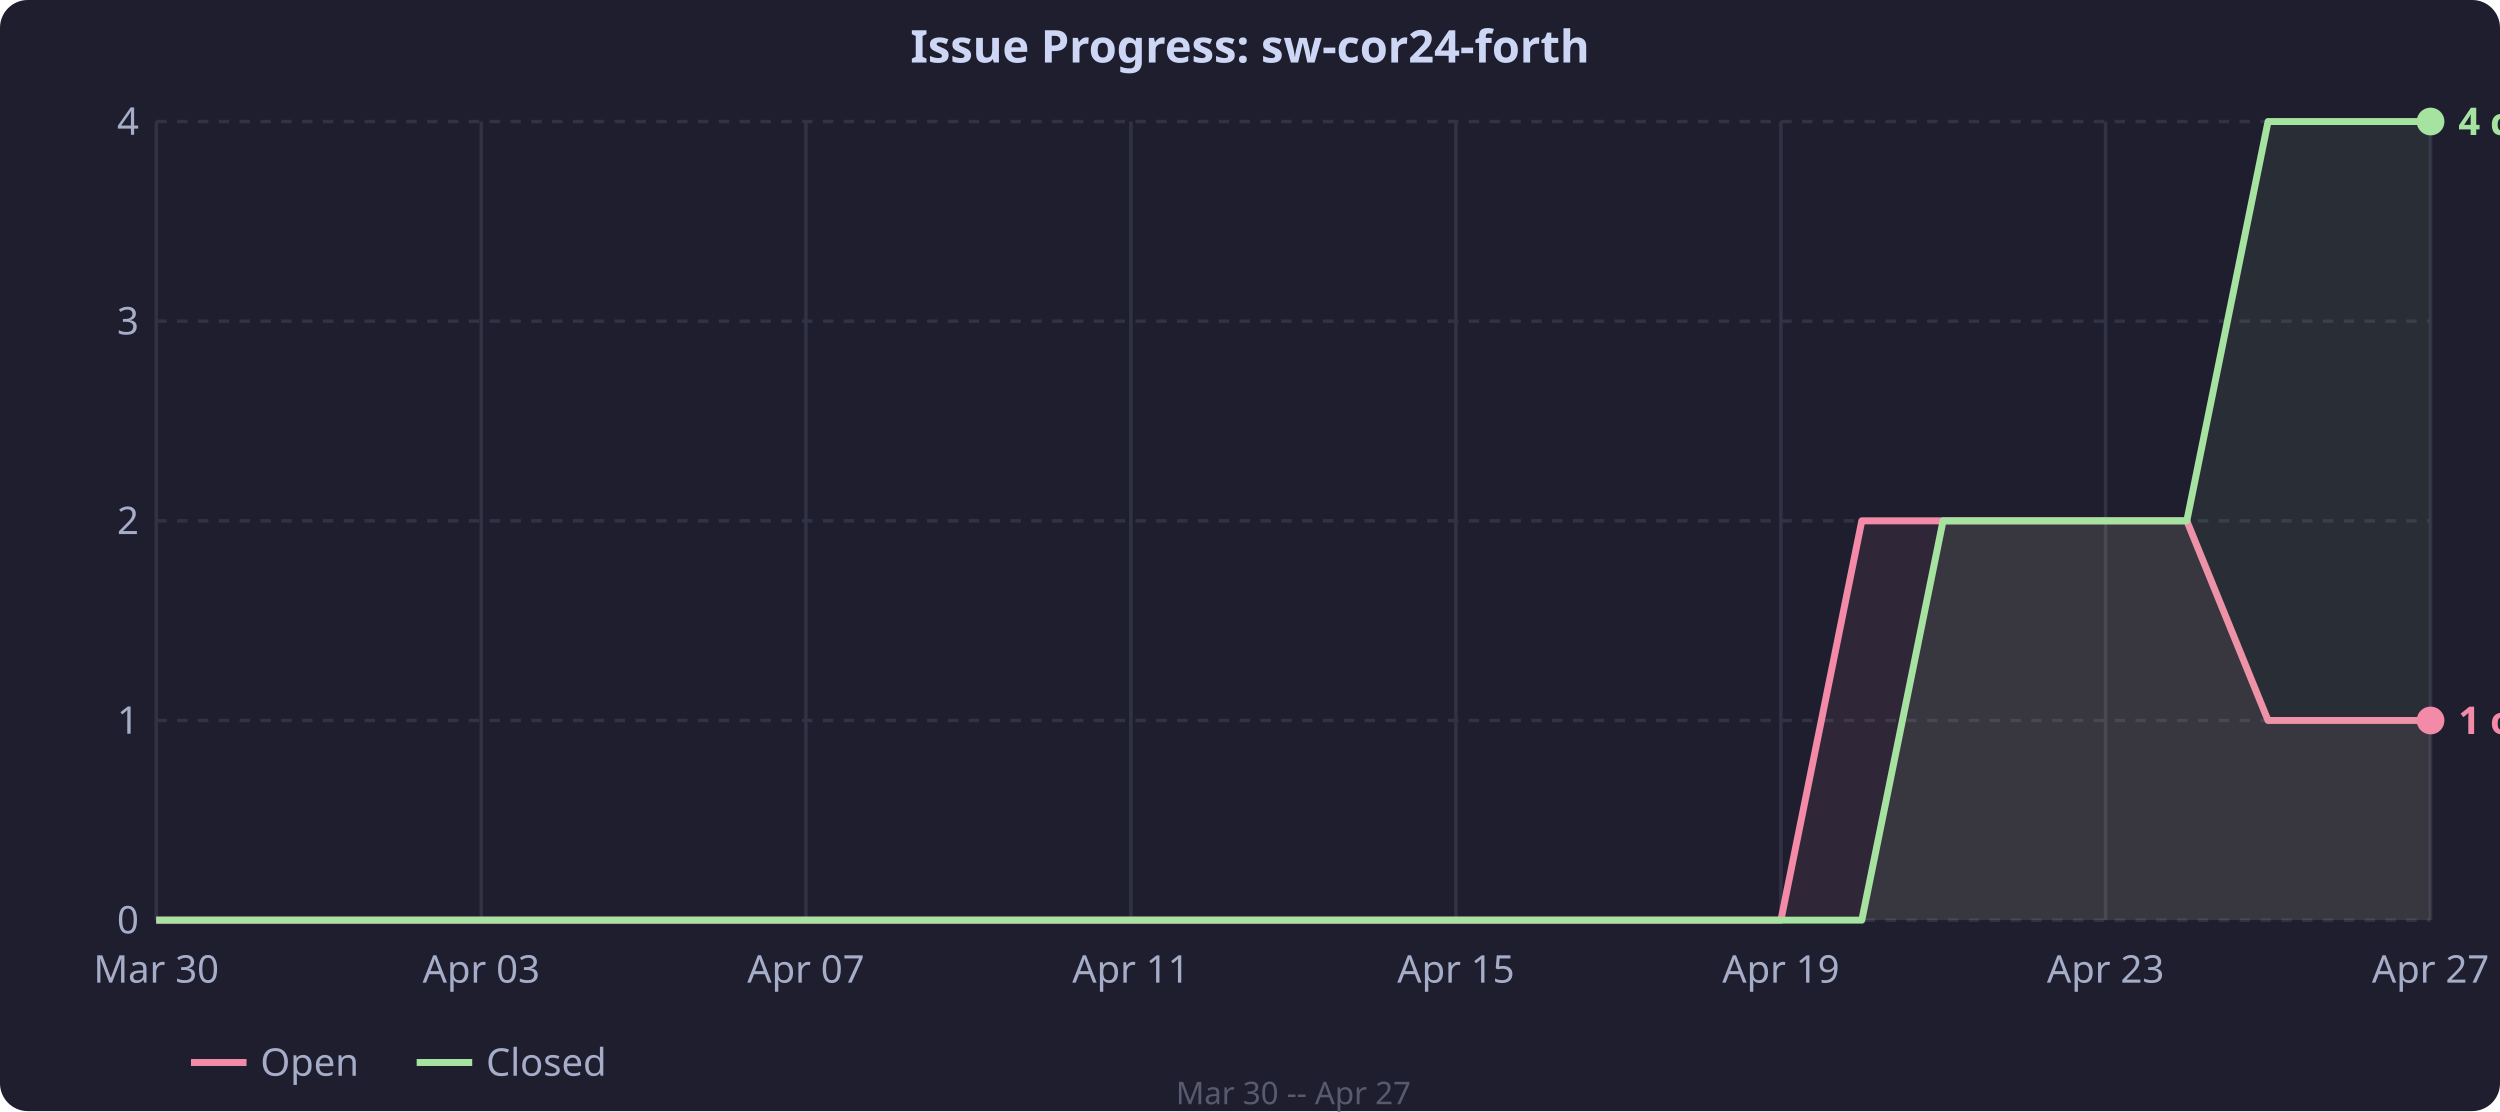
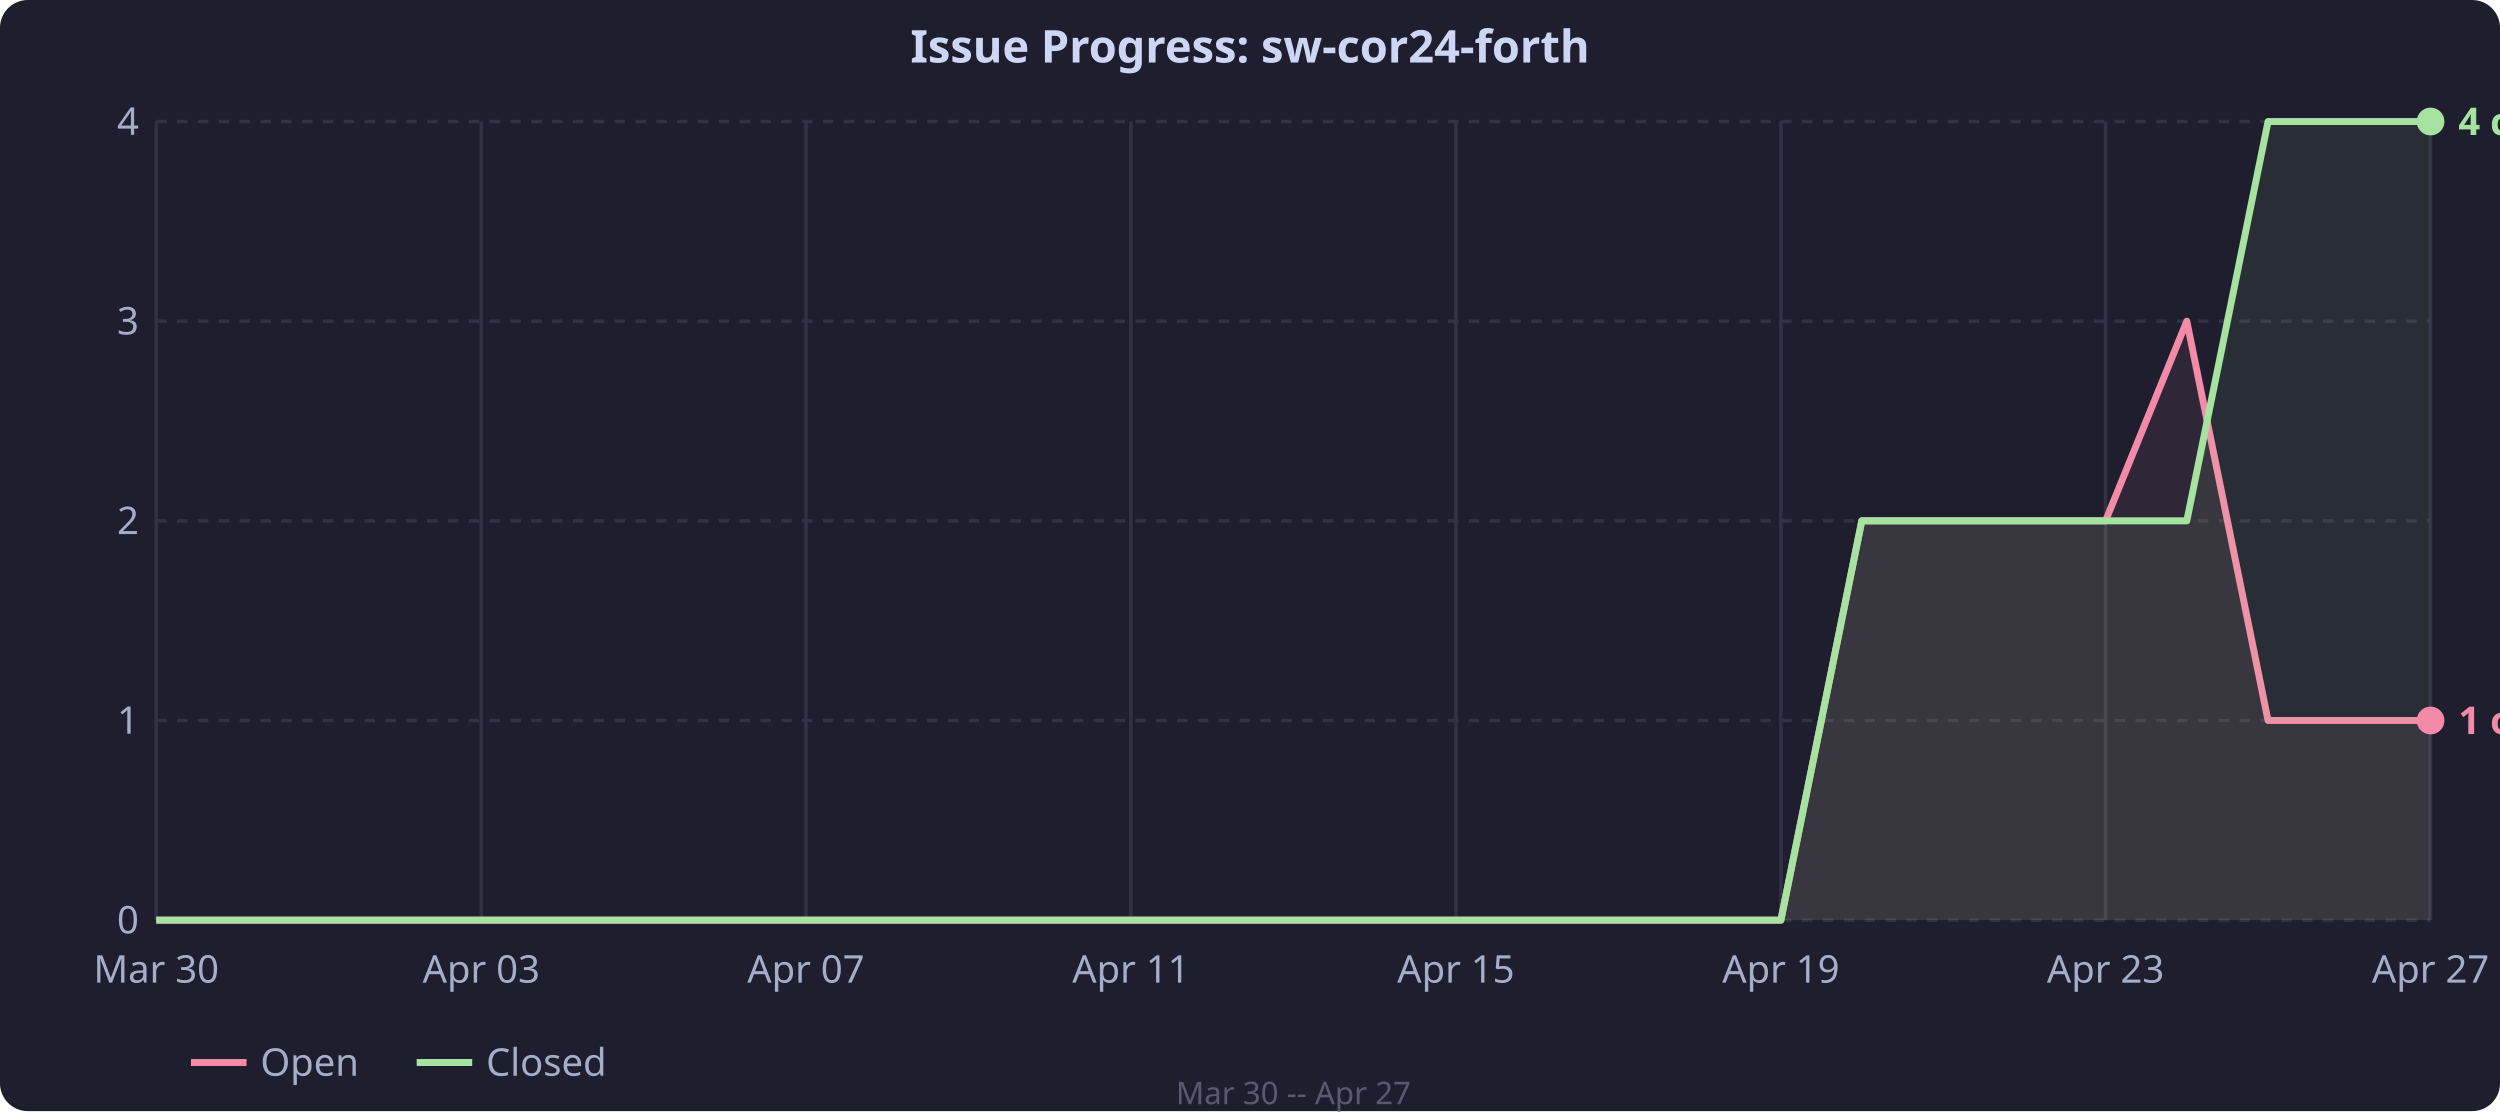
<svg xmlns="http://www.w3.org/2000/svg" viewBox="0 0 720 320" style="font-family: system-ui, sans-serif; font-size: 11px; color: #cdd6f4;">
  <rect width="720" height="320" fill="#1e1e2e" rx="8" />
  <line x1="45" y1="265.0" x2="700" y2="265.0" stroke="#313244" stroke-dasharray="3,3" />
  <text x="40" y="265.0" fill="#a6adc8" text-anchor="end" dominant-baseline="middle">0</text>
  <line x1="45" y1="207.5" x2="700" y2="207.5" stroke="#313244" stroke-dasharray="3,3" />
  <text x="40" y="207.5" fill="#a6adc8" text-anchor="end" dominant-baseline="middle">1</text>
  <line x1="45" y1="150.0" x2="700" y2="150.0" stroke="#313244" stroke-dasharray="3,3" />
  <text x="40" y="150.0" fill="#a6adc8" text-anchor="end" dominant-baseline="middle">2</text>
  <line x1="45" y1="92.5" x2="700" y2="92.5" stroke="#313244" stroke-dasharray="3,3" />
  <text x="40" y="92.5" fill="#a6adc8" text-anchor="end" dominant-baseline="middle">3</text>
  <line x1="45" y1="35.0" x2="700" y2="35.0" stroke="#313244" stroke-dasharray="3,3" />
  <text x="40" y="35.0" fill="#a6adc8" text-anchor="end" dominant-baseline="middle">4</text>
  <text x="45.0" y="283" fill="#a6adc8" text-anchor="middle">Mar 30</text>
  <line x1="45.0" y1="35" x2="45.0" y2="265" stroke="#313244" />
  <text x="138.6" y="283" fill="#a6adc8" text-anchor="middle">Apr 03</text>
  <line x1="138.6" y1="35" x2="138.6" y2="265" stroke="#313244" />
  <text x="232.1" y="283" fill="#a6adc8" text-anchor="middle">Apr 07</text>
  <line x1="232.1" y1="35" x2="232.1" y2="265" stroke="#313244" />
  <text x="325.7" y="283" fill="#a6adc8" text-anchor="middle">Apr 11</text>
  <line x1="325.7" y1="35" x2="325.7" y2="265" stroke="#313244" />
  <text x="419.3" y="283" fill="#a6adc8" text-anchor="middle">Apr 15</text>
  <line x1="419.3" y1="35" x2="419.3" y2="265" stroke="#313244" />
  <text x="512.9" y="283" fill="#a6adc8" text-anchor="middle">Apr 19</text>
  <line x1="512.9" y1="35" x2="512.9" y2="265" stroke="#313244" />
  <text x="606.4" y="283" fill="#a6adc8" text-anchor="middle">Apr 23</text>
  <line x1="606.4" y1="35" x2="606.4" y2="265" stroke="#313244" />
  <text x="700.0" y="283" fill="#a6adc8" text-anchor="middle">Apr 27</text>
  <line x1="700.0" y1="35" x2="700.0" y2="265" stroke="#313244" />
-   <polygon fill="rgba(243,139,168,0.08)" points="45.0,265.0 68.4,265.0 91.8,265.0 115.2,265.0 138.6,265.0 162.0,265.0 185.4,265.0 208.8,265.0 232.1,265.0 255.5,265.0 278.9,265.0 302.3,265.0 325.7,265.0 349.1,265.0 372.5,265.0 395.9,265.0 419.3,265.0 442.7,265.0 466.1,265.0 489.5,265.0 512.9,265.0 536.2,150.0 559.6,150.0 583.0,150.0 606.4,150.0 629.8,150.0 653.2,207.5 676.6,207.5 700.0,207.5 700.0,265.0 45.0,265.0" />
-   <polyline fill="none" stroke="#f38ba8" stroke-width="2" stroke-linejoin="round" points="45.0,265.0 68.4,265.0 91.8,265.0 115.2,265.0 138.6,265.0 162.0,265.0 185.4,265.0 208.8,265.0 232.1,265.0 255.5,265.0 278.9,265.0 302.3,265.0 325.7,265.0 349.1,265.0 372.5,265.0 395.9,265.0 419.3,265.0 442.7,265.0 466.1,265.0 489.5,265.0 512.9,265.0 536.2,150.0 559.6,150.0 583.0,150.0 606.4,150.0 629.8,150.0 653.2,207.5 676.6,207.5 700.0,207.5" />
-   <polygon fill="rgba(166,227,161,0.08)" points="45.0,265.0 68.4,265.0 91.8,265.0 115.2,265.0 138.6,265.0 162.0,265.0 185.4,265.0 208.8,265.0 232.1,265.0 255.5,265.0 278.9,265.0 302.3,265.0 325.7,265.0 349.1,265.0 372.5,265.0 395.9,265.0 419.3,265.0 442.7,265.0 466.1,265.0 489.5,265.0 512.9,265.0 536.2,265.0 559.6,150.0 583.0,150.0 606.4,150.0 629.8,150.0 653.2,35.0 676.6,35.0 700.0,35.0 700.0,265.0 45.0,265.0" />
-   <polyline fill="none" stroke="#a6e3a1" stroke-width="2" stroke-linejoin="round" points="45.0,265.0 68.4,265.0 91.8,265.0 115.2,265.0 138.6,265.0 162.0,265.0 185.4,265.0 208.8,265.0 232.1,265.0 255.5,265.0 278.9,265.0 302.3,265.0 325.7,265.0 349.1,265.0 372.5,265.0 395.9,265.0 419.3,265.0 442.7,265.0 466.1,265.0 489.5,265.0 512.9,265.0 536.2,265.0 559.6,150.0 583.0,150.0 606.4,150.0 629.8,150.0 653.2,35.0 676.6,35.0 700.0,35.0" />
+   <polygon fill="rgba(243,139,168,0.08)" points="45.0,265.0 68.4,265.0 91.8,265.0 115.2,265.0 138.6,265.0 162.0,265.0 185.4,265.0 208.8,265.0 232.1,265.0 255.5,265.0 278.9,265.0 302.3,265.0 325.7,265.0 349.1,265.0 372.5,265.0 395.9,265.0 419.3,265.0 442.7,265.0 466.1,265.0 489.5,265.0 512.9,265.0 536.2,150.0 559.6,150.0 583.0,150.0 606.4,150.0 629.8,92.5 653.2,207.5 676.6,207.5 700.0,207.5 700.0,265.0 45.0,265.0" />
+   <polyline fill="none" stroke="#f38ba8" stroke-width="2" stroke-linejoin="round" points="45.0,265.0 68.4,265.0 91.8,265.0 115.2,265.0 138.6,265.0 162.0,265.0 185.4,265.0 208.8,265.0 232.1,265.0 255.5,265.0 278.9,265.0 302.3,265.0 325.7,265.0 349.1,265.0 372.5,265.0 395.9,265.0 419.3,265.0 442.7,265.0 466.1,265.0 489.5,265.0 512.9,265.0 536.2,150.0 559.6,150.0 583.0,150.0 606.4,150.0 629.8,92.5 653.2,207.5 676.6,207.5 700.0,207.5" />
+   <polygon fill="rgba(166,227,161,0.08)" points="45.0,265.0 68.4,265.0 91.8,265.0 115.2,265.0 138.6,265.0 162.0,265.0 185.4,265.0 208.8,265.0 232.1,265.0 255.5,265.0 278.9,265.0 302.3,265.0 325.7,265.0 349.1,265.0 372.5,265.0 395.9,265.0 419.3,265.0 442.7,265.0 466.1,265.0 489.5,265.0 512.9,265.0 536.2,150.0 559.6,150.0 583.0,150.0 606.4,150.0 629.8,150.0 653.2,35.0 676.6,35.0 700.0,35.0 700.0,265.0 45.0,265.0" />
+   <polyline fill="none" stroke="#a6e3a1" stroke-width="2" stroke-linejoin="round" points="45.0,265.0 68.4,265.0 91.8,265.0 115.2,265.0 138.6,265.0 162.0,265.0 185.4,265.0 208.8,265.0 232.1,265.0 255.5,265.0 278.9,265.0 302.3,265.0 325.7,265.0 349.1,265.0 372.5,265.0 395.9,265.0 419.3,265.0 442.7,265.0 466.1,265.0 489.5,265.0 512.9,265.0 536.2,150.0 559.6,150.0 583.0,150.0 606.4,150.0 629.8,150.0 653.2,35.0 676.6,35.0 700.0,35.0" />
  <circle cx="700.0" cy="207.5" r="4" fill="#f38ba8" />
  <circle cx="700.0" cy="35.0" r="4" fill="#a6e3a1" />
  <text x="708.0" y="207.5" fill="#f38ba8" text-anchor="start" dominant-baseline="middle" font-size="11px" font-weight="600">1 open</text>
  <text x="708.0" y="35.0" fill="#a6e3a1" text-anchor="start" dominant-baseline="middle" font-size="11px" font-weight="600">4 closed</text>
  <text x="360" y="18" fill="#cdd6f4" text-anchor="middle" font-size="13px" font-weight="600">Issue Progress: sw-cor24-forth</text>
  <line x1="55" y1="306" x2="71" y2="306" stroke="#f38ba8" stroke-width="2" />
  <text x="75" y="306" fill="#a6adc8" dominant-baseline="middle">Open</text>
  <line x1="120" y1="306" x2="136" y2="306" stroke="#a6e3a1" stroke-width="2" />
  <text x="140" y="306" fill="#a6adc8" dominant-baseline="middle">Closed</text>
  <text x="372.5" y="318" fill="#585b70" text-anchor="middle" font-size="9px">Mar 30 -- Apr 27</text>
</svg>
